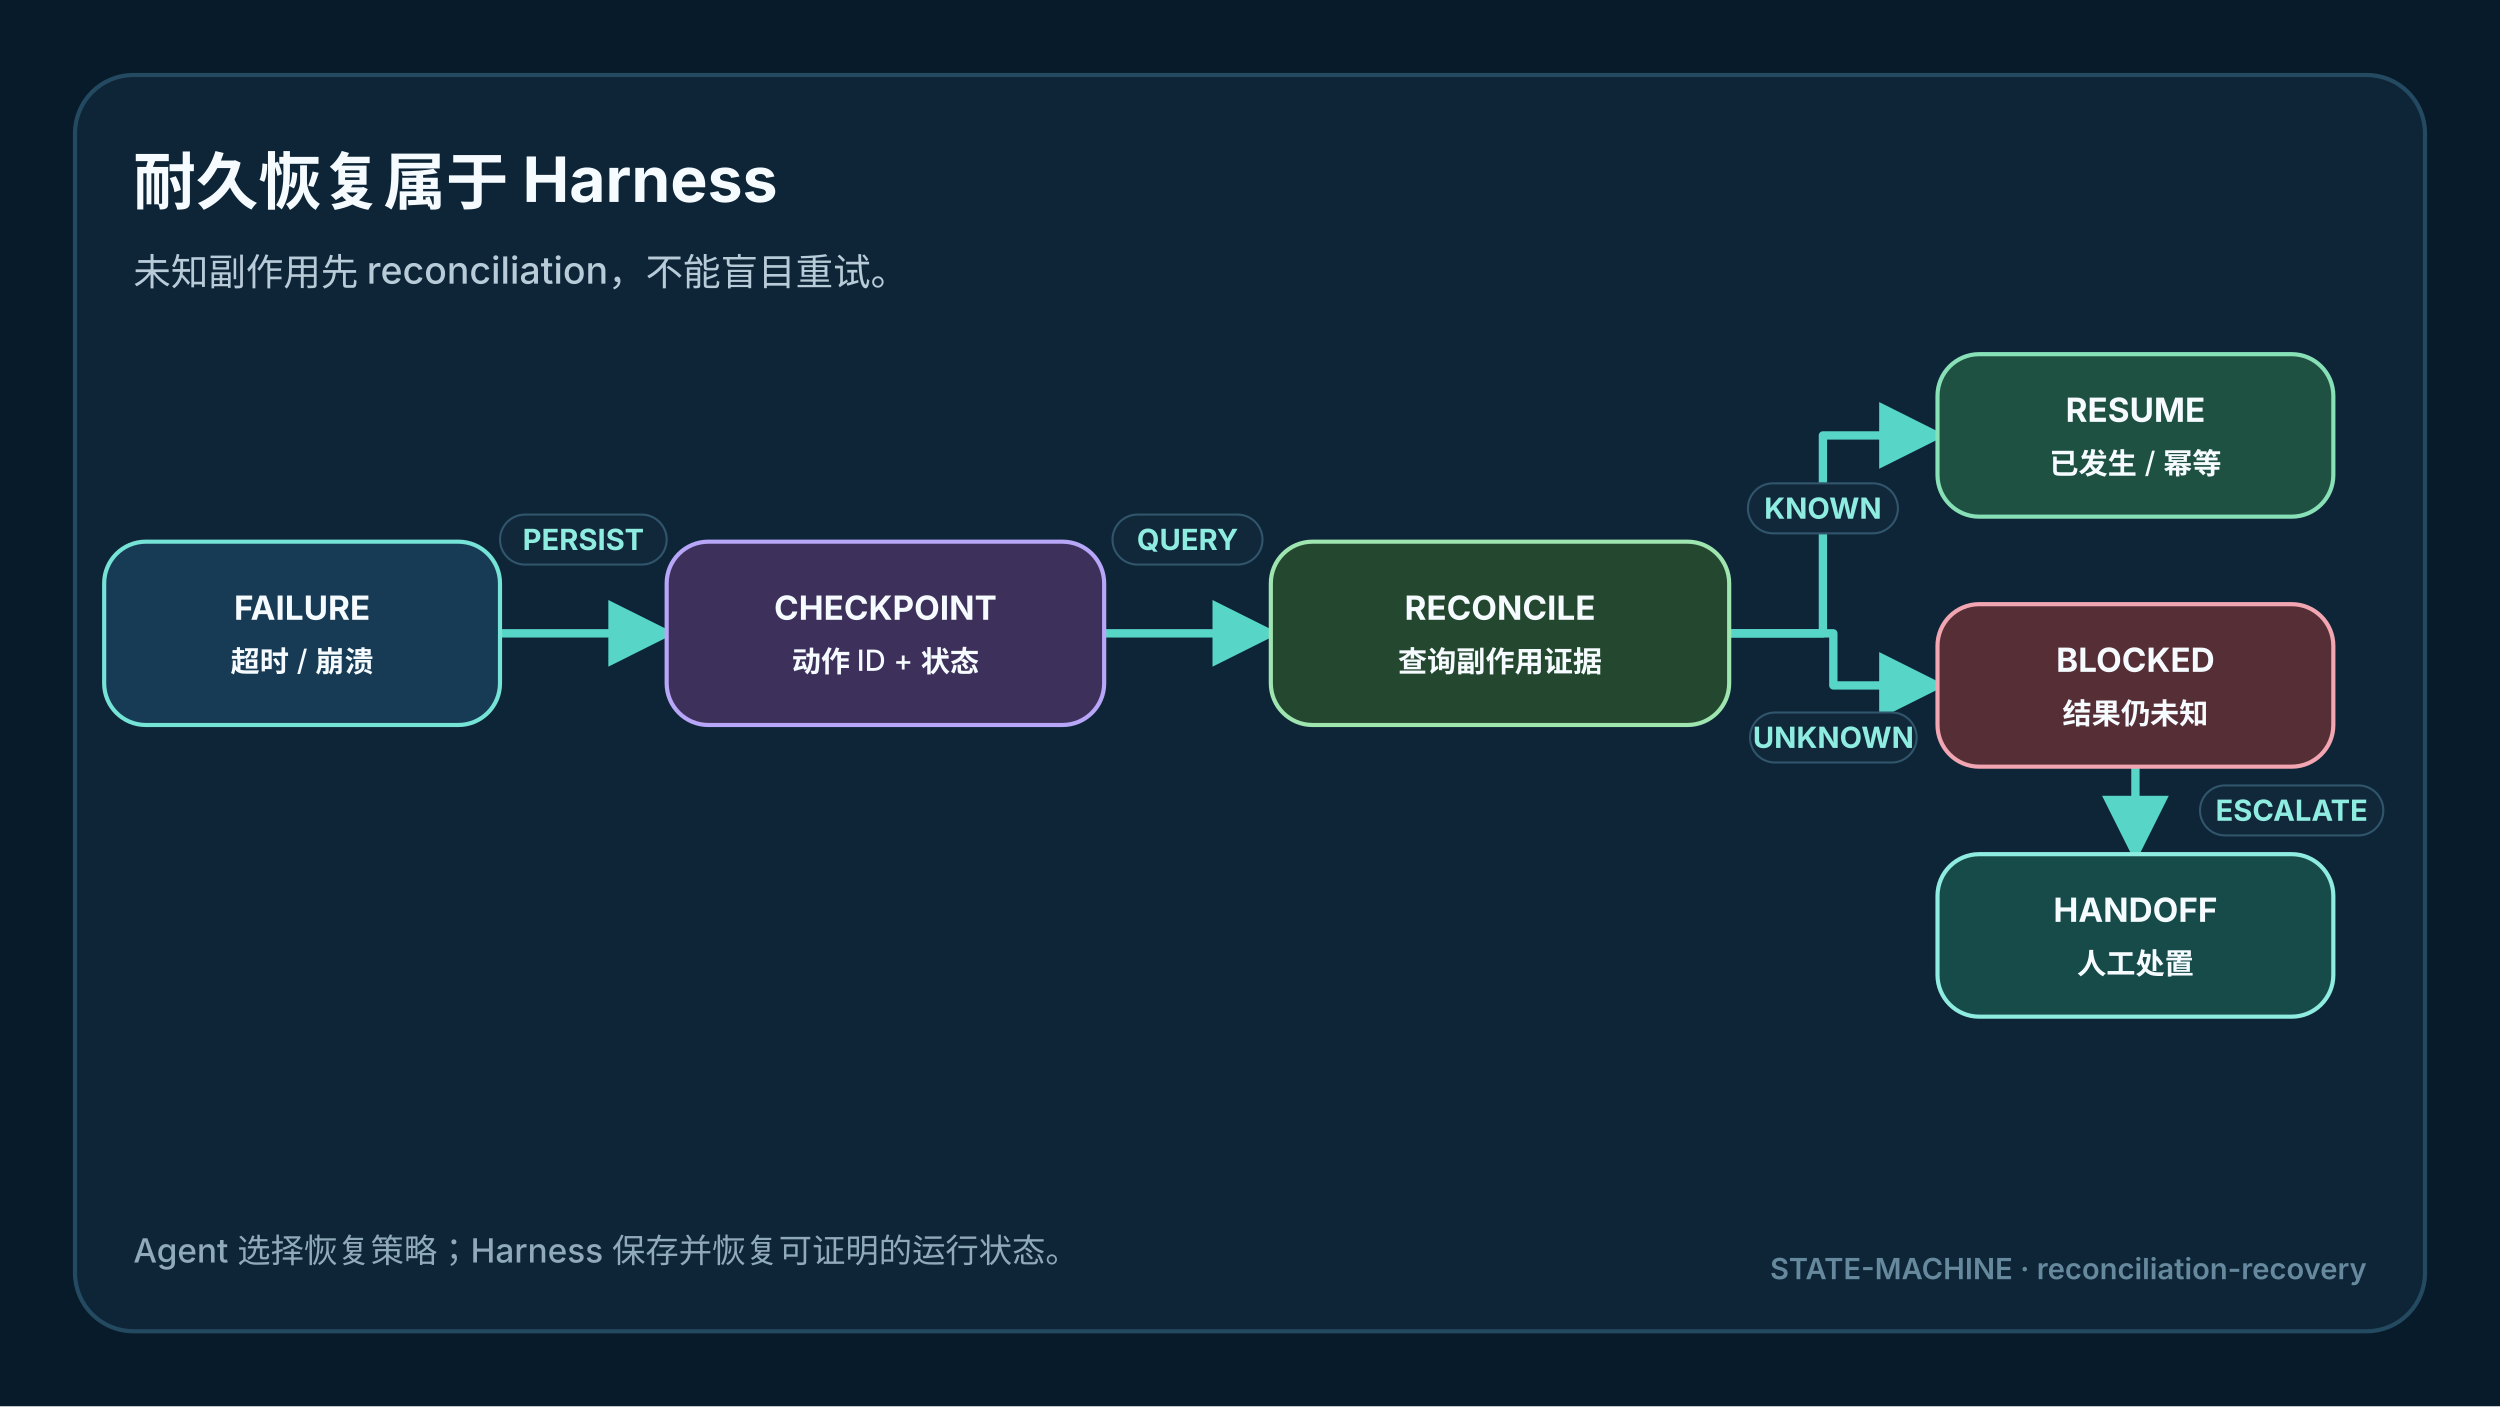
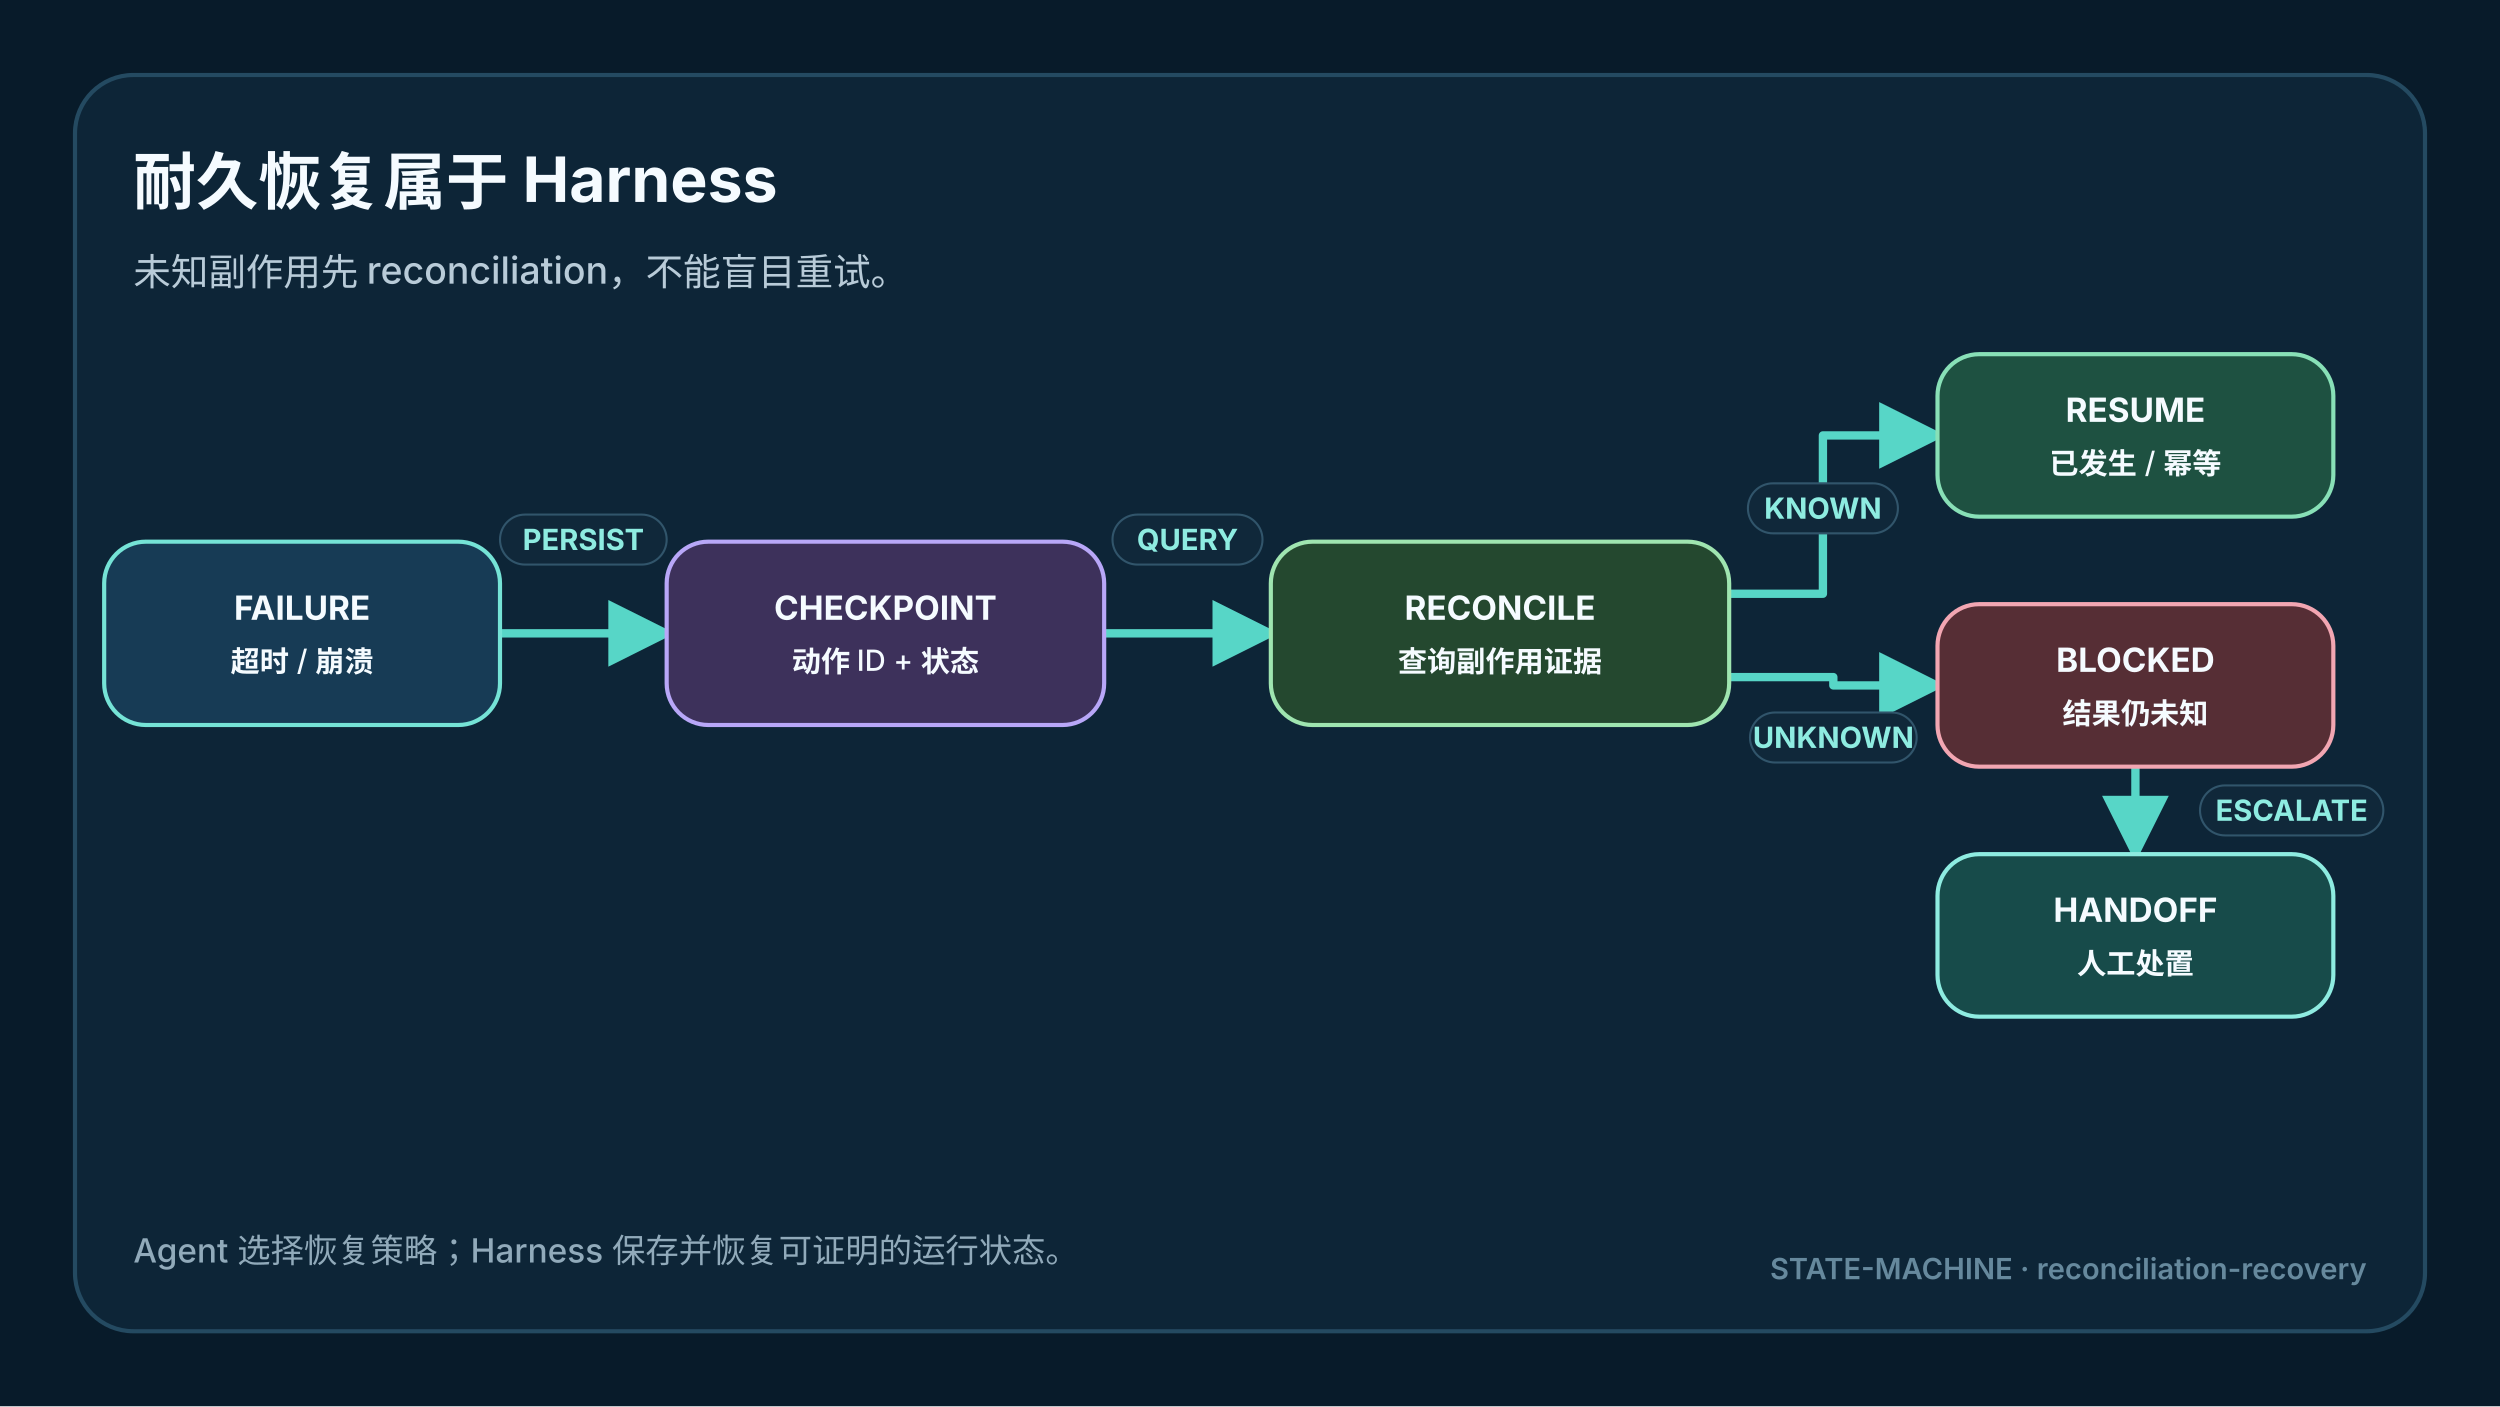
<svg xmlns="http://www.w3.org/2000/svg" width="1200" height="675" viewBox="0 0 1200 675" role="img" aria-labelledby="visual-agent-06-durable-recovery-title visual-agent-06-durable-recovery-description">
  <defs>
    <marker id="visual-agent-06-durable-recovery-arrow" markerWidth="8" markerHeight="8" refX="7" refY="4" orient="auto">
      <path d="M0 0 L8 4 L0 8 Z" fill="#57D6C7" />
    </marker>
  </defs>
  <rect width="1200" height="675" fill="#081B2A" />
  <rect x="36" y="36" width="1128" height="603" rx="28" fill="#0D2537" stroke="#244A61" stroke-width="2" />
  <text x="64" y="98" font-family="Inter, Arial, sans-serif" font-size="30" font-weight="750" fill="#F5FBFF" text-anchor="start">耐久恢复属于 Harness</text>
  <text x="64" y="137" font-family="Inter, Arial, sans-serif" font-size="18" font-weight="500" fill="#B8CBD8" text-anchor="start">未知副作用先 reconciliation，不能盲目重试。</text>
  <g data-kind="state-machine">
    <polyline data-edge="failure-checkpoint" data-from="failure" data-to="checkpoint" data-kind="forward" points="240,304 320,304" fill="none" stroke="#57D6C7" stroke-width="4" stroke-linecap="round" stroke-linejoin="round" marker-end="url(#visual-agent-06-durable-recovery-arrow)" />
    <g data-edge-label="failure-checkpoint">
      <rect x="240" y="247" width="80" height="24" rx="12" fill="#10283A" stroke="#31556B" stroke-width="1" />
      <text x="280" y="264" font-family="Inter, Arial, sans-serif" font-size="14" font-weight="650" fill="#8EECE1" text-anchor="middle">PERSIST</text>
    </g>
    <polyline data-edge="checkpoint-reconcile" data-from="checkpoint" data-to="reconcile" data-kind="forward" points="530,304 610,304" fill="none" stroke="#57D6C7" stroke-width="4" stroke-linecap="round" stroke-linejoin="round" marker-end="url(#visual-agent-06-durable-recovery-arrow)" />
    <g data-edge-label="checkpoint-reconcile">
      <rect x="534" y="247" width="72" height="24" rx="12" fill="#10283A" stroke="#31556B" stroke-width="1" />
      <text x="570" y="264" font-family="Inter, Arial, sans-serif" font-size="14" font-weight="650" fill="#8EECE1" text-anchor="middle">QUERY</text>
    </g>
-     <polyline data-edge="reconcile-resume" data-from="reconcile" data-to="resume" data-kind="forward" points="830,304 875,304 875,209 930,209" fill="none" stroke="#57D6C7" stroke-width="4" stroke-linecap="round" stroke-linejoin="round" marker-end="url(#visual-agent-06-durable-recovery-arrow)" />
+     <polyline data-edge="reconcile-resume" data-from="reconcile" data-to="resume" data-kind="forward" points="830,285 875,285 875,209 930,209" fill="none" stroke="#57D6C7" stroke-width="4" stroke-linecap="round" stroke-linejoin="round" marker-end="url(#visual-agent-06-durable-recovery-arrow)" />
    <g data-edge-label="reconcile-resume">
      <rect x="839" y="232" width="72" height="24" rx="12" fill="#10283A" stroke="#31556B" stroke-width="1" />
      <text x="875" y="249" font-family="Inter, Arial, sans-serif" font-size="14" font-weight="650" fill="#8EECE1" text-anchor="middle">KNOWN</text>
    </g>
-     <polyline data-edge="reconcile-blocked" data-from="reconcile" data-to="blocked" data-kind="forward" points="830,304 880,304 880,329 930,329" fill="none" stroke="#57D6C7" stroke-width="4" stroke-linecap="round" stroke-linejoin="round" marker-end="url(#visual-agent-06-durable-recovery-arrow)" />
+     <polyline data-edge="reconcile-blocked" data-from="reconcile" data-to="blocked" data-kind="forward" points="830,325 880,325 880,329 930,329" fill="none" stroke="#57D6C7" stroke-width="4" stroke-linecap="round" stroke-linejoin="round" marker-end="url(#visual-agent-06-durable-recovery-arrow)" />
    <g data-edge-label="reconcile-blocked">
      <rect x="840" y="342" width="80" height="24" rx="12" fill="#10283A" stroke="#31556B" stroke-width="1" />
      <text x="880" y="359" font-family="Inter, Arial, sans-serif" font-size="14" font-weight="650" fill="#8EECE1" text-anchor="middle">UNKNOWN</text>
    </g>
    <polyline data-edge="blocked-handoff" data-from="blocked" data-to="handoff" data-kind="forward" points="1025,368 1025,410" fill="none" stroke="#57D6C7" stroke-width="4" stroke-linecap="round" stroke-linejoin="round" marker-end="url(#visual-agent-06-durable-recovery-arrow)" />
    <g data-edge-label="blocked-handoff">
      <rect x="1056" y="377" width="88" height="24" rx="12" fill="#10283A" stroke="#31556B" stroke-width="1" />
      <text x="1100" y="394" font-family="Inter, Arial, sans-serif" font-size="14" font-weight="650" fill="#8EECE1" text-anchor="middle">ESCALATE</text>
    </g>
    <g data-node="failure" data-kind="stage">
      <rect x="50" y="260" width="190" height="88" rx="20" fill="#173B55" stroke="#75E3D6" stroke-width="2" />
      <text x="145" y="297.5" font-family="Inter, Arial, sans-serif" font-size="16" font-weight="750" fill="#F5FBFF" text-anchor="middle">FAILURE</text>
      <text x="145" y="322.5" font-family="Inter, Arial, sans-serif" font-size="14" font-weight="550" fill="#F5FBFF" text-anchor="middle">超时 / 崩溃</text>
    </g>
    <g data-node="checkpoint" data-kind="host">
      <rect x="320" y="260" width="210" height="88" rx="20" fill="#3D315B" stroke="#B8A7F8" stroke-width="2" />
      <text x="425" y="297.5" font-family="Inter, Arial, sans-serif" font-size="16" font-weight="750" fill="#F5FBFF" text-anchor="middle">CHECKPOINT</text>
      <text x="425" y="322.5" font-family="Inter, Arial, sans-serif" font-size="14" font-weight="550" fill="#F5FBFF" text-anchor="middle">动作 ID + 状态</text>
    </g>
    <g data-node="reconcile" data-kind="evidence">
      <rect x="610" y="260" width="220" height="88" rx="20" fill="#24482F" stroke="#9FE5B0" stroke-width="2" />
      <text x="720" y="297.5" font-family="Inter, Arial, sans-serif" font-size="16" font-weight="750" fill="#F5FBFF" text-anchor="middle">RECONCILE</text>
      <text x="720" y="322.5" font-family="Inter, Arial, sans-serif" font-size="14" font-weight="550" fill="#F5FBFF" text-anchor="middle">查询副作用证据</text>
    </g>
    <g data-node="resume" data-kind="outcome">
      <rect x="930" y="170" width="190" height="78" rx="20" fill="#1E5141" stroke="#88E0B7" stroke-width="2" />
      <text x="1025" y="202.5" font-family="Inter, Arial, sans-serif" font-size="16" font-weight="750" fill="#F5FBFF" text-anchor="middle">RESUME</text>
      <text x="1025" y="227.5" font-family="Inter, Arial, sans-serif" font-size="14" font-weight="550" fill="#F5FBFF" text-anchor="middle">已发生 / 幂等</text>
    </g>
    <g data-node="blocked" data-kind="blocked">
      <rect x="930" y="290" width="190" height="78" rx="20" fill="#562E35" stroke="#F2A6B2" stroke-width="2" />
      <text x="1025" y="322.5" font-family="Inter, Arial, sans-serif" font-size="16" font-weight="750" fill="#F5FBFF" text-anchor="middle">BLOCKED</text>
      <text x="1025" y="347.5" font-family="Inter, Arial, sans-serif" font-size="14" font-weight="550" fill="#F5FBFF" text-anchor="middle">结果仍未知</text>
    </g>
    <g data-node="handoff" data-kind="controlled">
      <rect x="930" y="410" width="190" height="78" rx="20" fill="#174B4A" stroke="#8EECE1" stroke-width="2" />
      <text x="1025" y="442.5" font-family="Inter, Arial, sans-serif" font-size="16" font-weight="750" fill="#F5FBFF" text-anchor="middle">HANDOFF</text>
      <text x="1025" y="467.5" font-family="Inter, Arial, sans-serif" font-size="14" font-weight="550" fill="#F5FBFF" text-anchor="middle">人工处置</text>
    </g>
  </g>
  <text x="64" y="606" font-family="Inter, Arial, sans-serif" font-size="16" font-weight="500" fill="#91AABA" text-anchor="start">Agent 选择恢复策略；Harness 保存并恢复可证明的运行状态。</text>
  <text x="1136" y="614" font-family="Inter, Arial, sans-serif" font-size="14" font-weight="600" fill="#66899D" text-anchor="end">STATE-MACHINE · reconciliation-recovery</text>
</svg>
